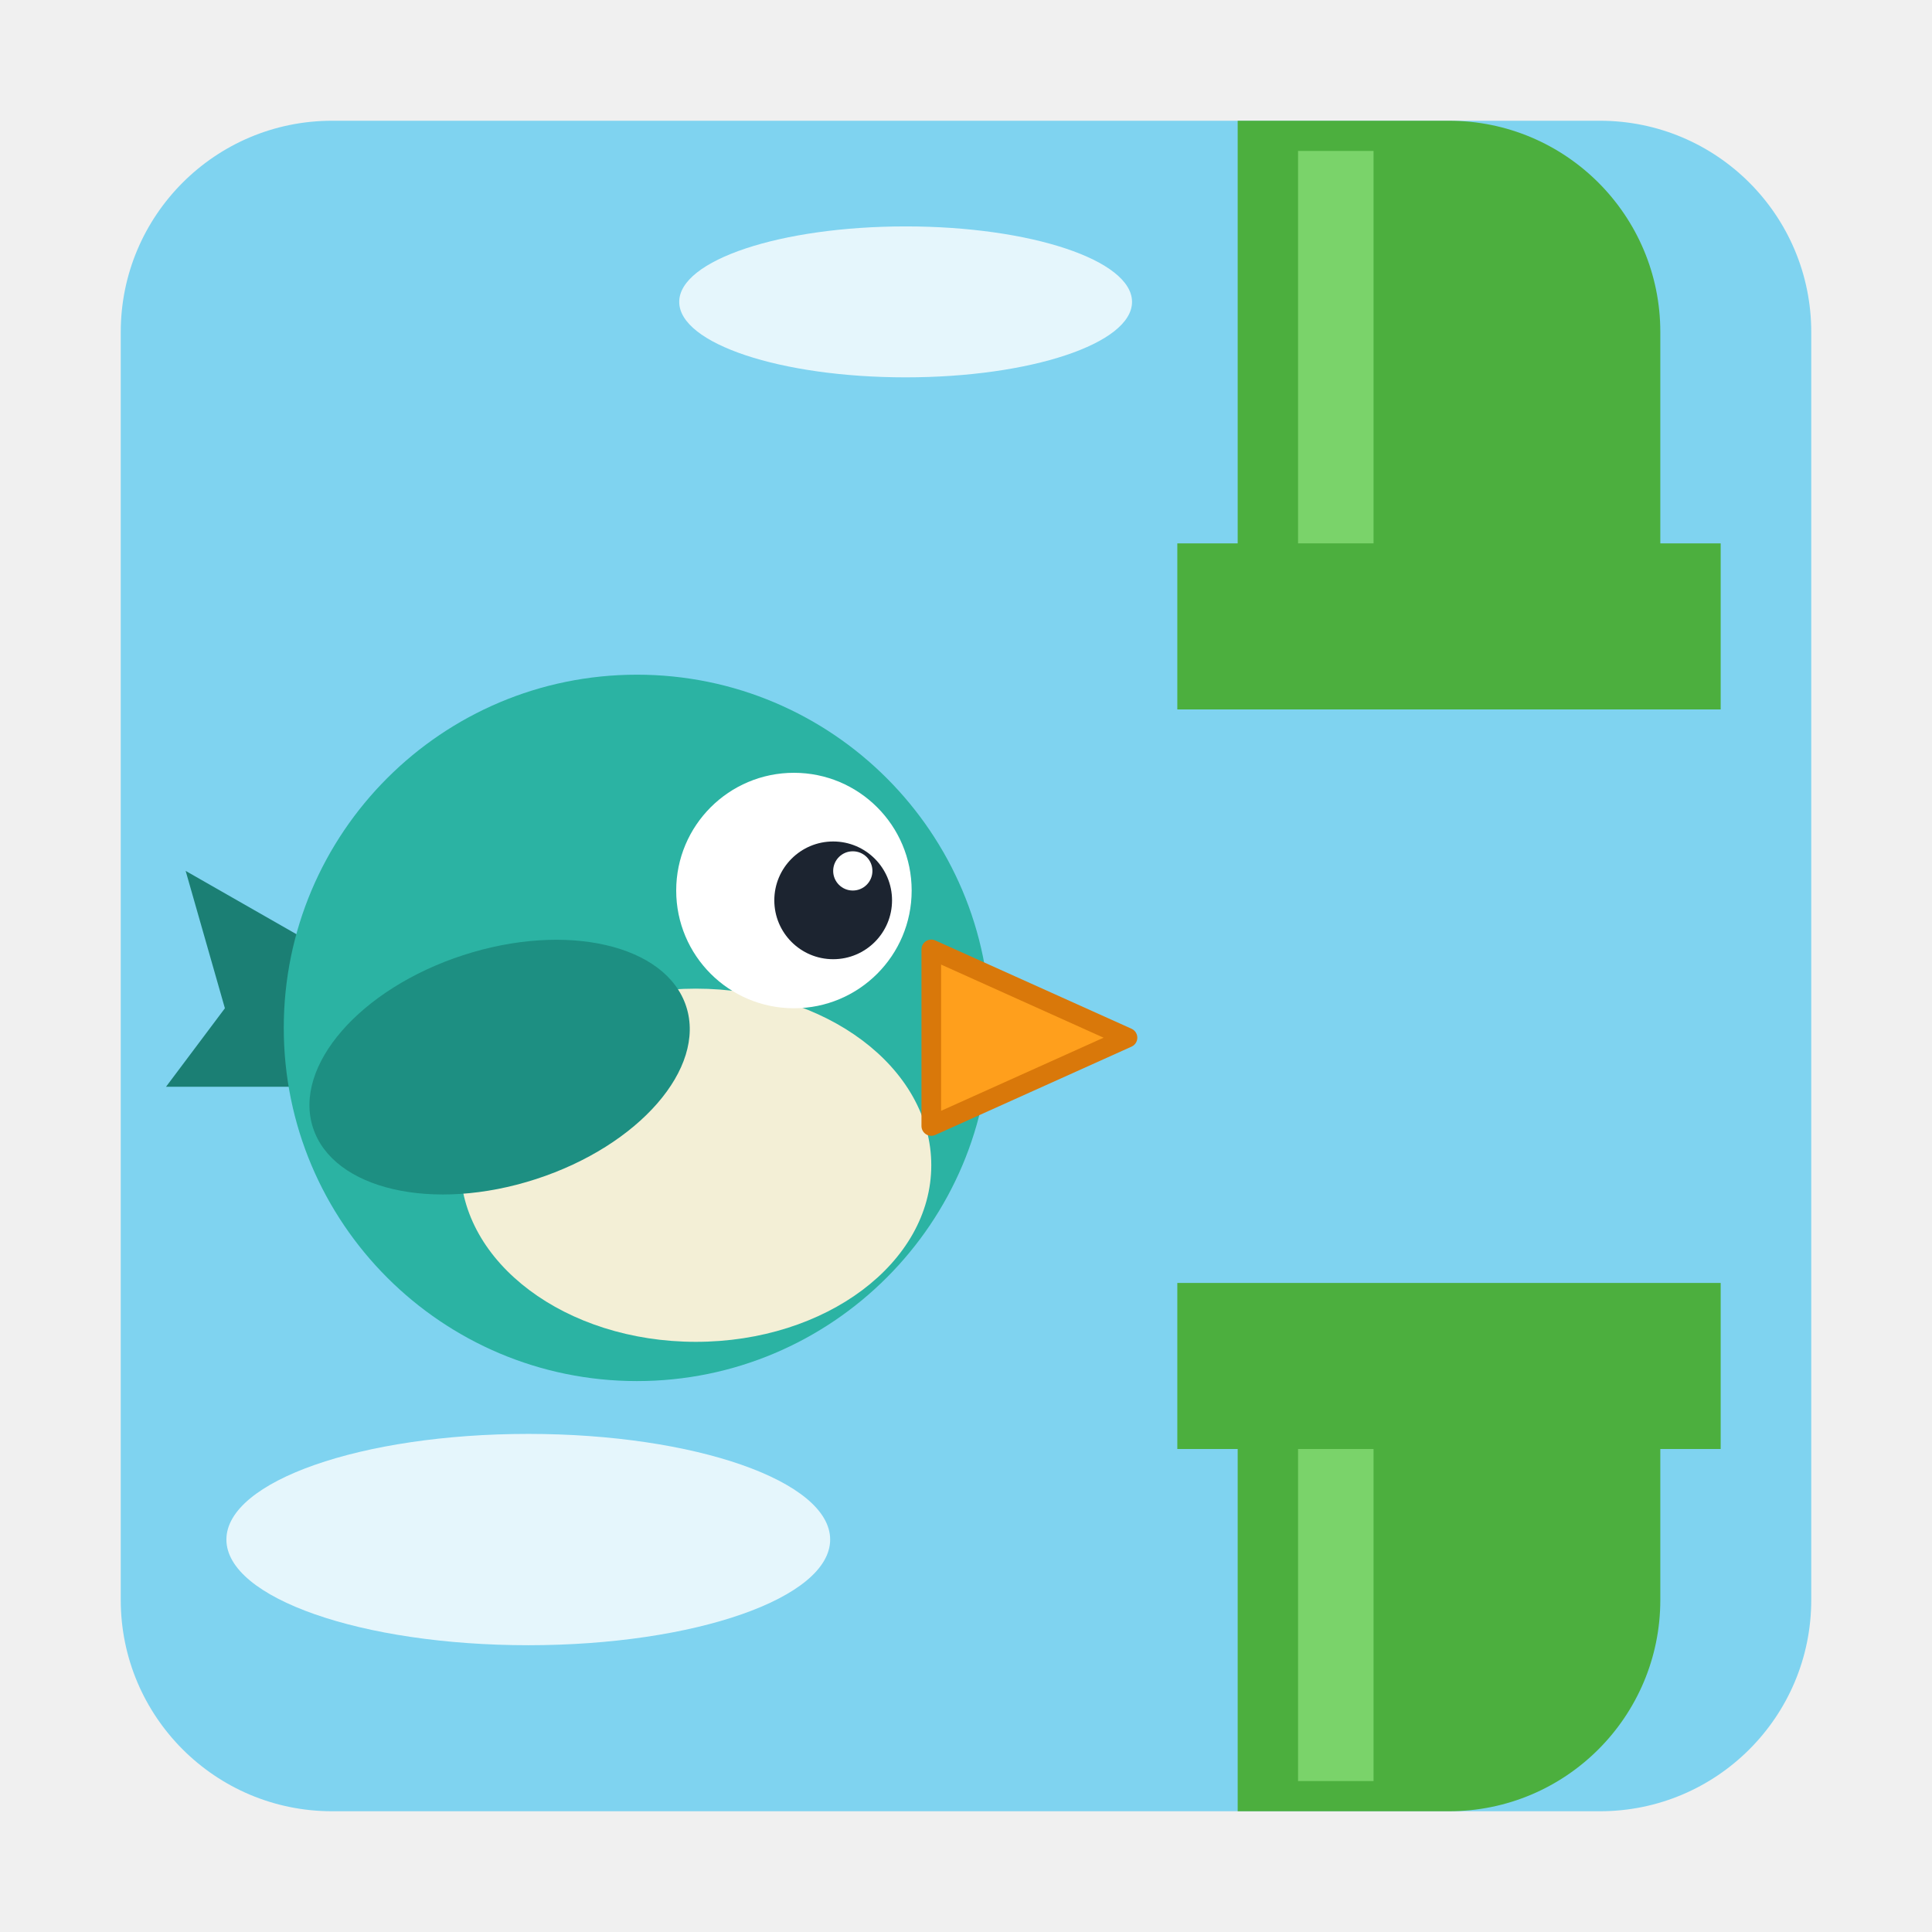
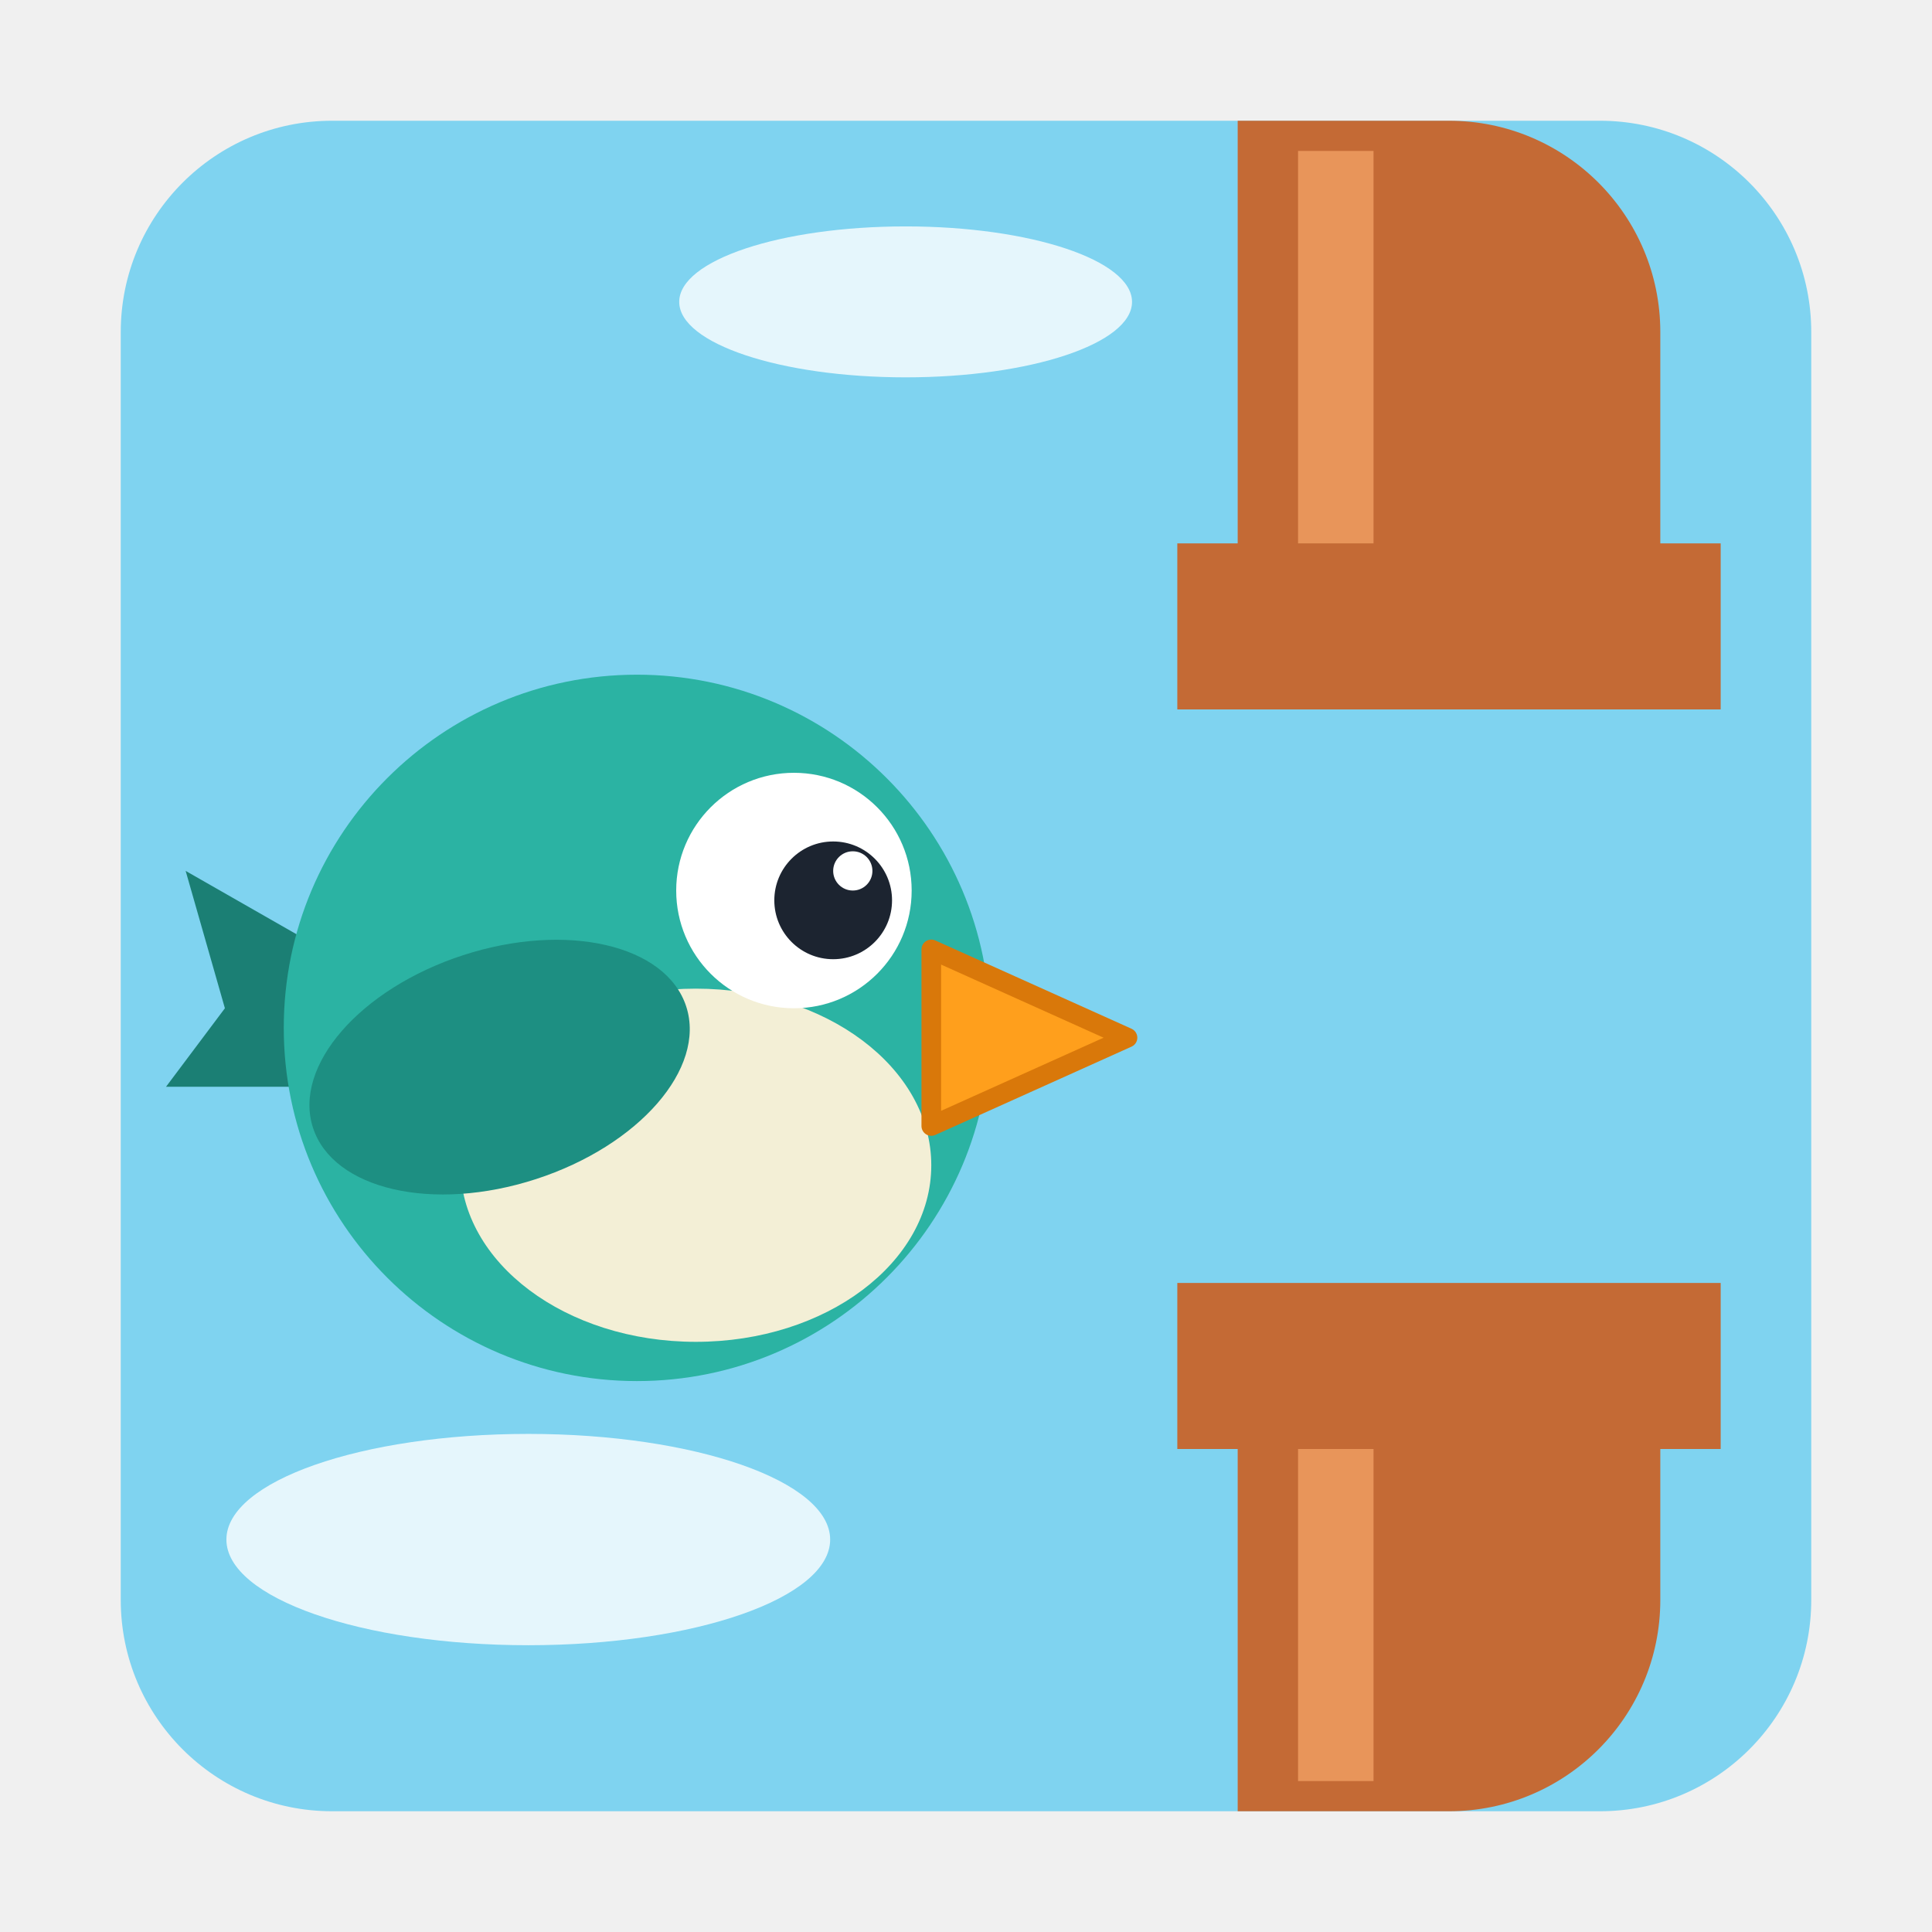
<svg xmlns="http://www.w3.org/2000/svg" width="256" height="256" viewBox="0 0 256 256">
  <rect x="16" y="16" width="224" height="224" rx="28" fill="#7fd3f0" />
  <g fill="#ffffff" opacity="0.8">
    <ellipse cx="70" cy="204" rx="40" ry="14" />
    <ellipse cx="120" cy="40" rx="30" ry="10" />
  </g>
-   <path d="M164 16 h28 a28 28 0 0 1 28 28 V72 h8 v22 h-72 v-22 h8 Z" fill="#4caf3e" />
-   <path d="M164 240 V192 h-8 v-22 h72 v22 h-8 V212 a28 28 0 0 1 -28 28 Z" fill="#4caf3e" />
-   <g fill="#7ad36a">
+   <path d="M164 16 h28 a28 28 0 0 1 28 28 V72 h8 v22 h-72 v-22 h8 Z" fill="#c46a35" />
+   <path d="M164 240 V192 h-8 v-22 h72 v22 h-8 V212 a28 28 0 0 1 -28 28 Z" fill="#c46a35" />
+   <g fill="#e8955a">
    <rect x="172" y="20" width="10" height="52" />
    <rect x="172" y="192" width="10" height="44" />
  </g>
  <g transform="translate(22 66) scale(1.3)">
    <path d="M16 46 L2 38 L6 52 L0 60 L16 60 Z" fill="#1b7f74" />
    <circle cx="48" cy="54" r="36" fill="#2bb3a3" />
    <ellipse cx="54" cy="68" rx="24" ry="18" fill="#f3efd6" />
    <ellipse cx="34" cy="58" rx="20" ry="12" fill="#1d8f82" transform="rotate(-18 34 58)" />
    <path d="M78 46 L98 55 L78 64 Z" fill="#ff9f1c" stroke="#d9780a" stroke-width="2" stroke-linejoin="round" />
    <circle cx="64" cy="40" r="12" fill="#ffffff" />
    <circle cx="68" cy="41" r="6" fill="#1c2430" />
    <circle cx="70" cy="38" r="2" fill="#ffffff" />
  </g>
</svg>
